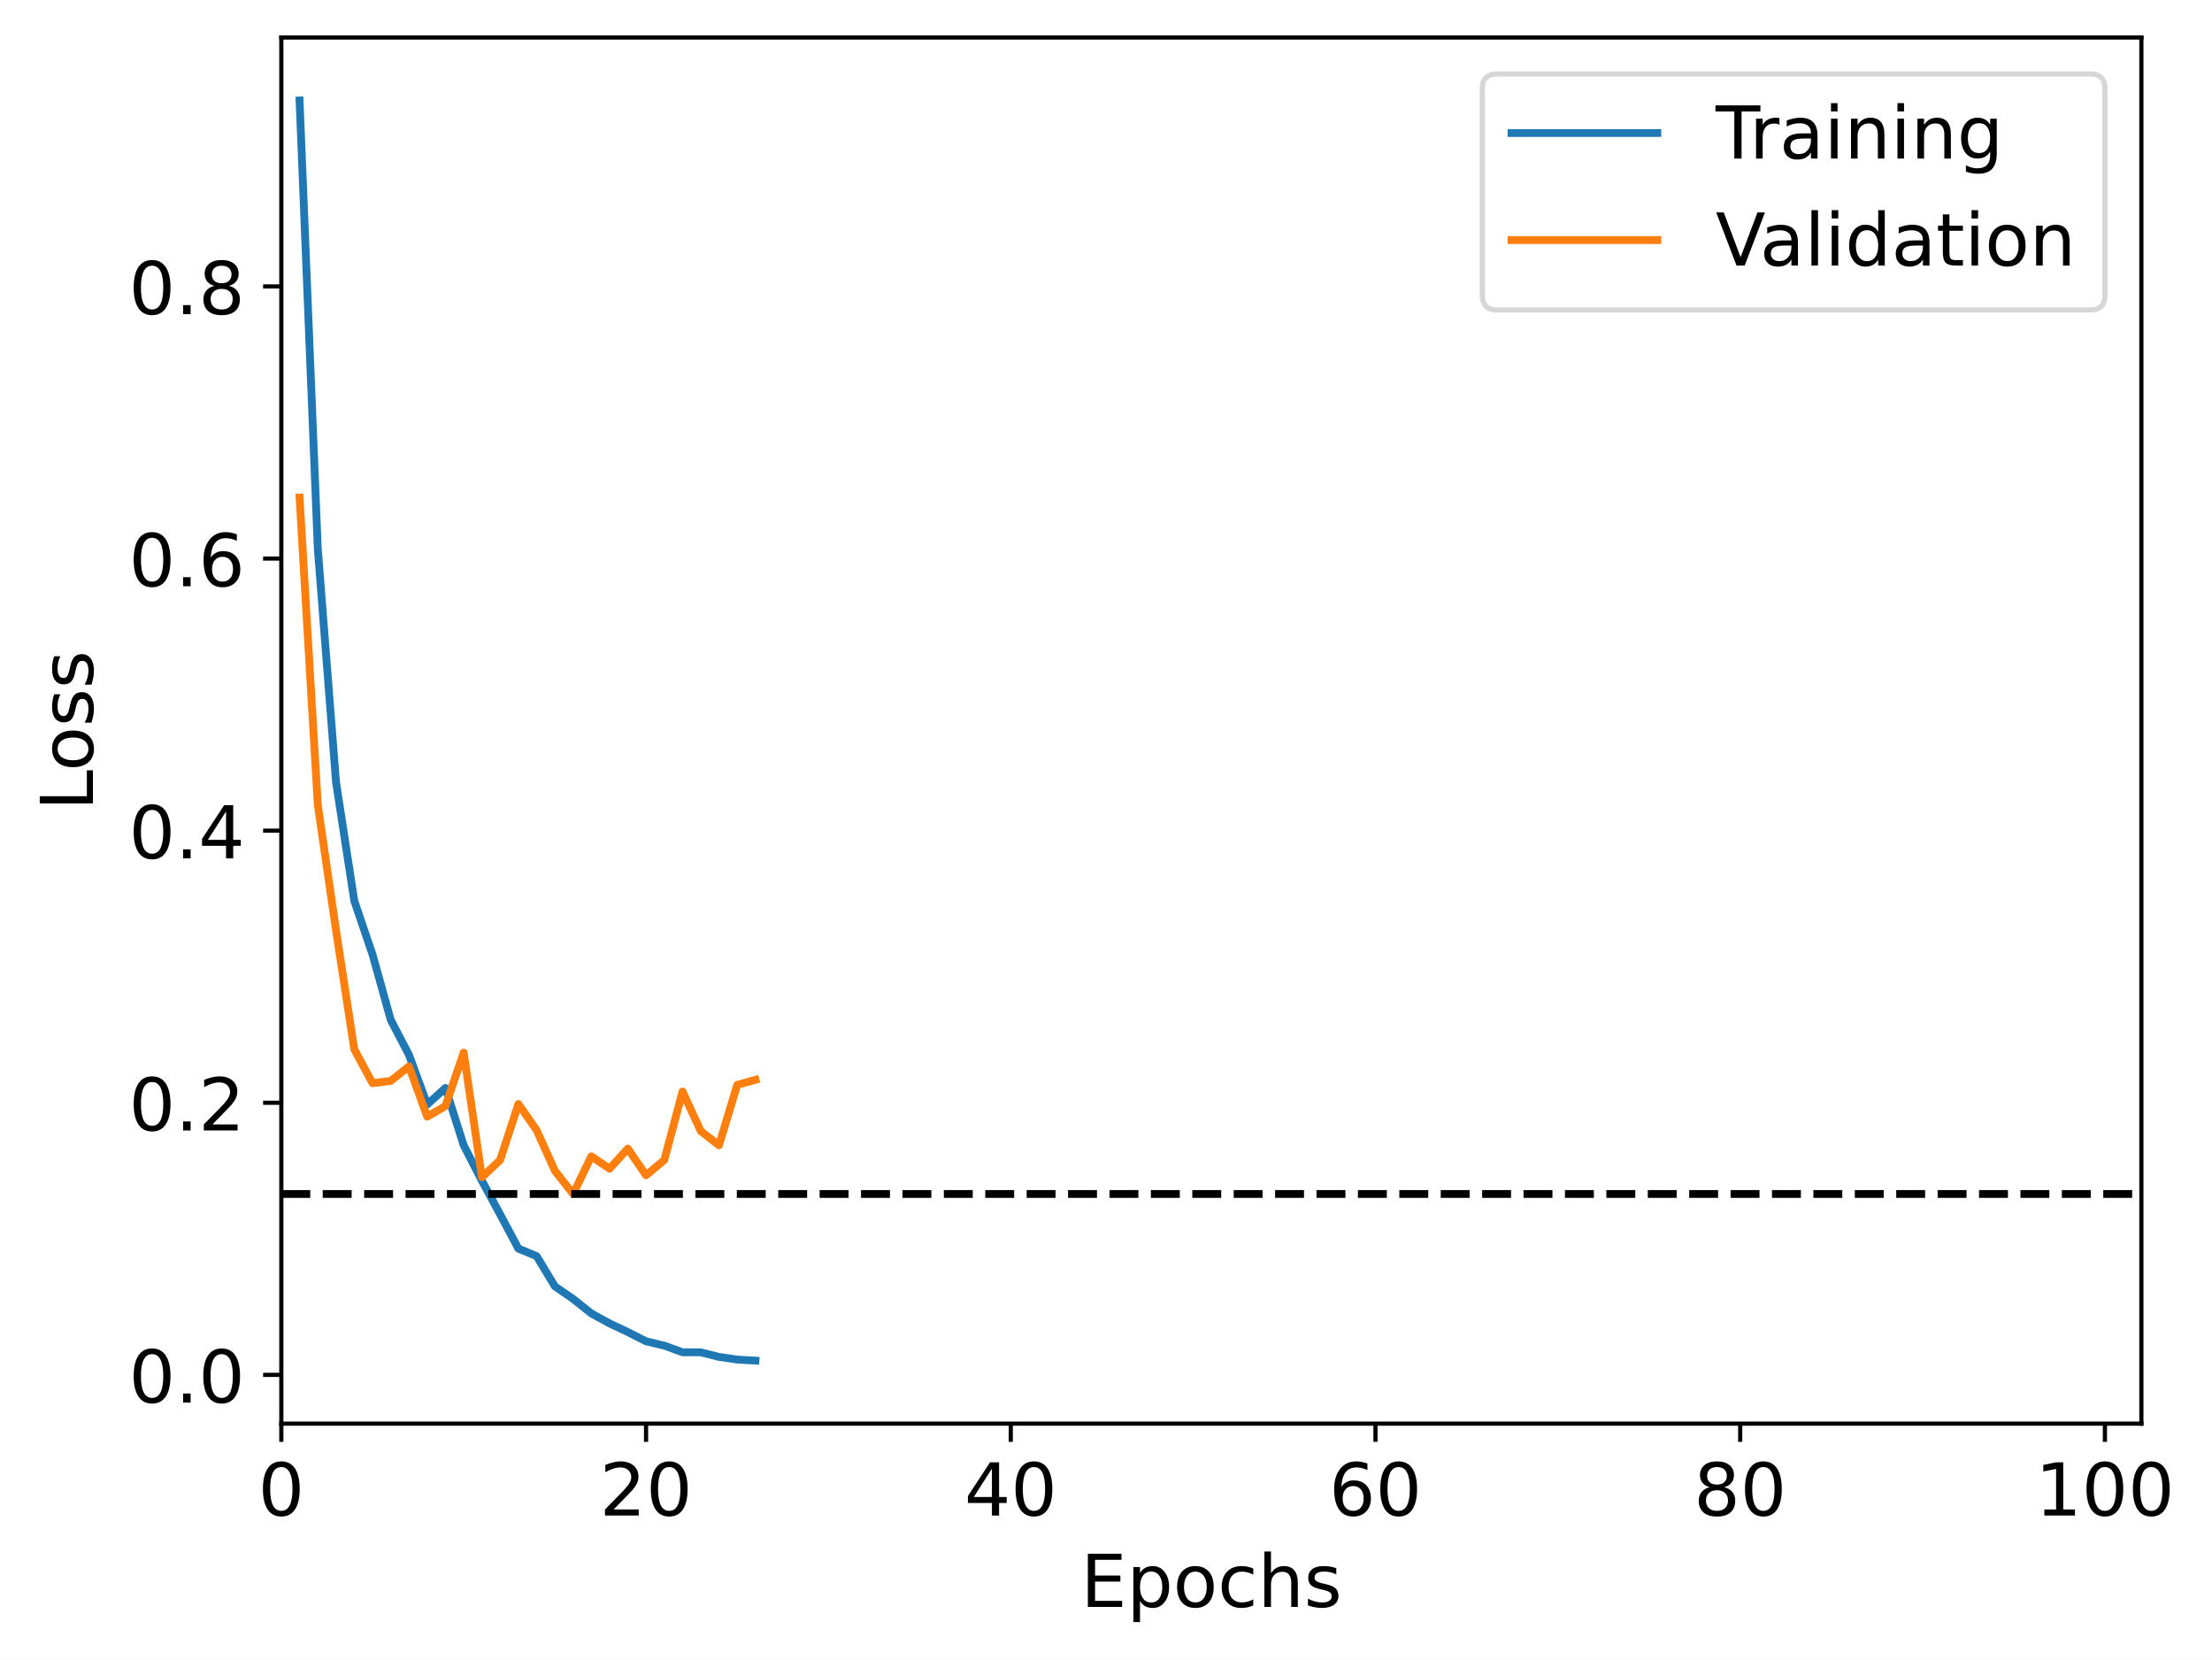
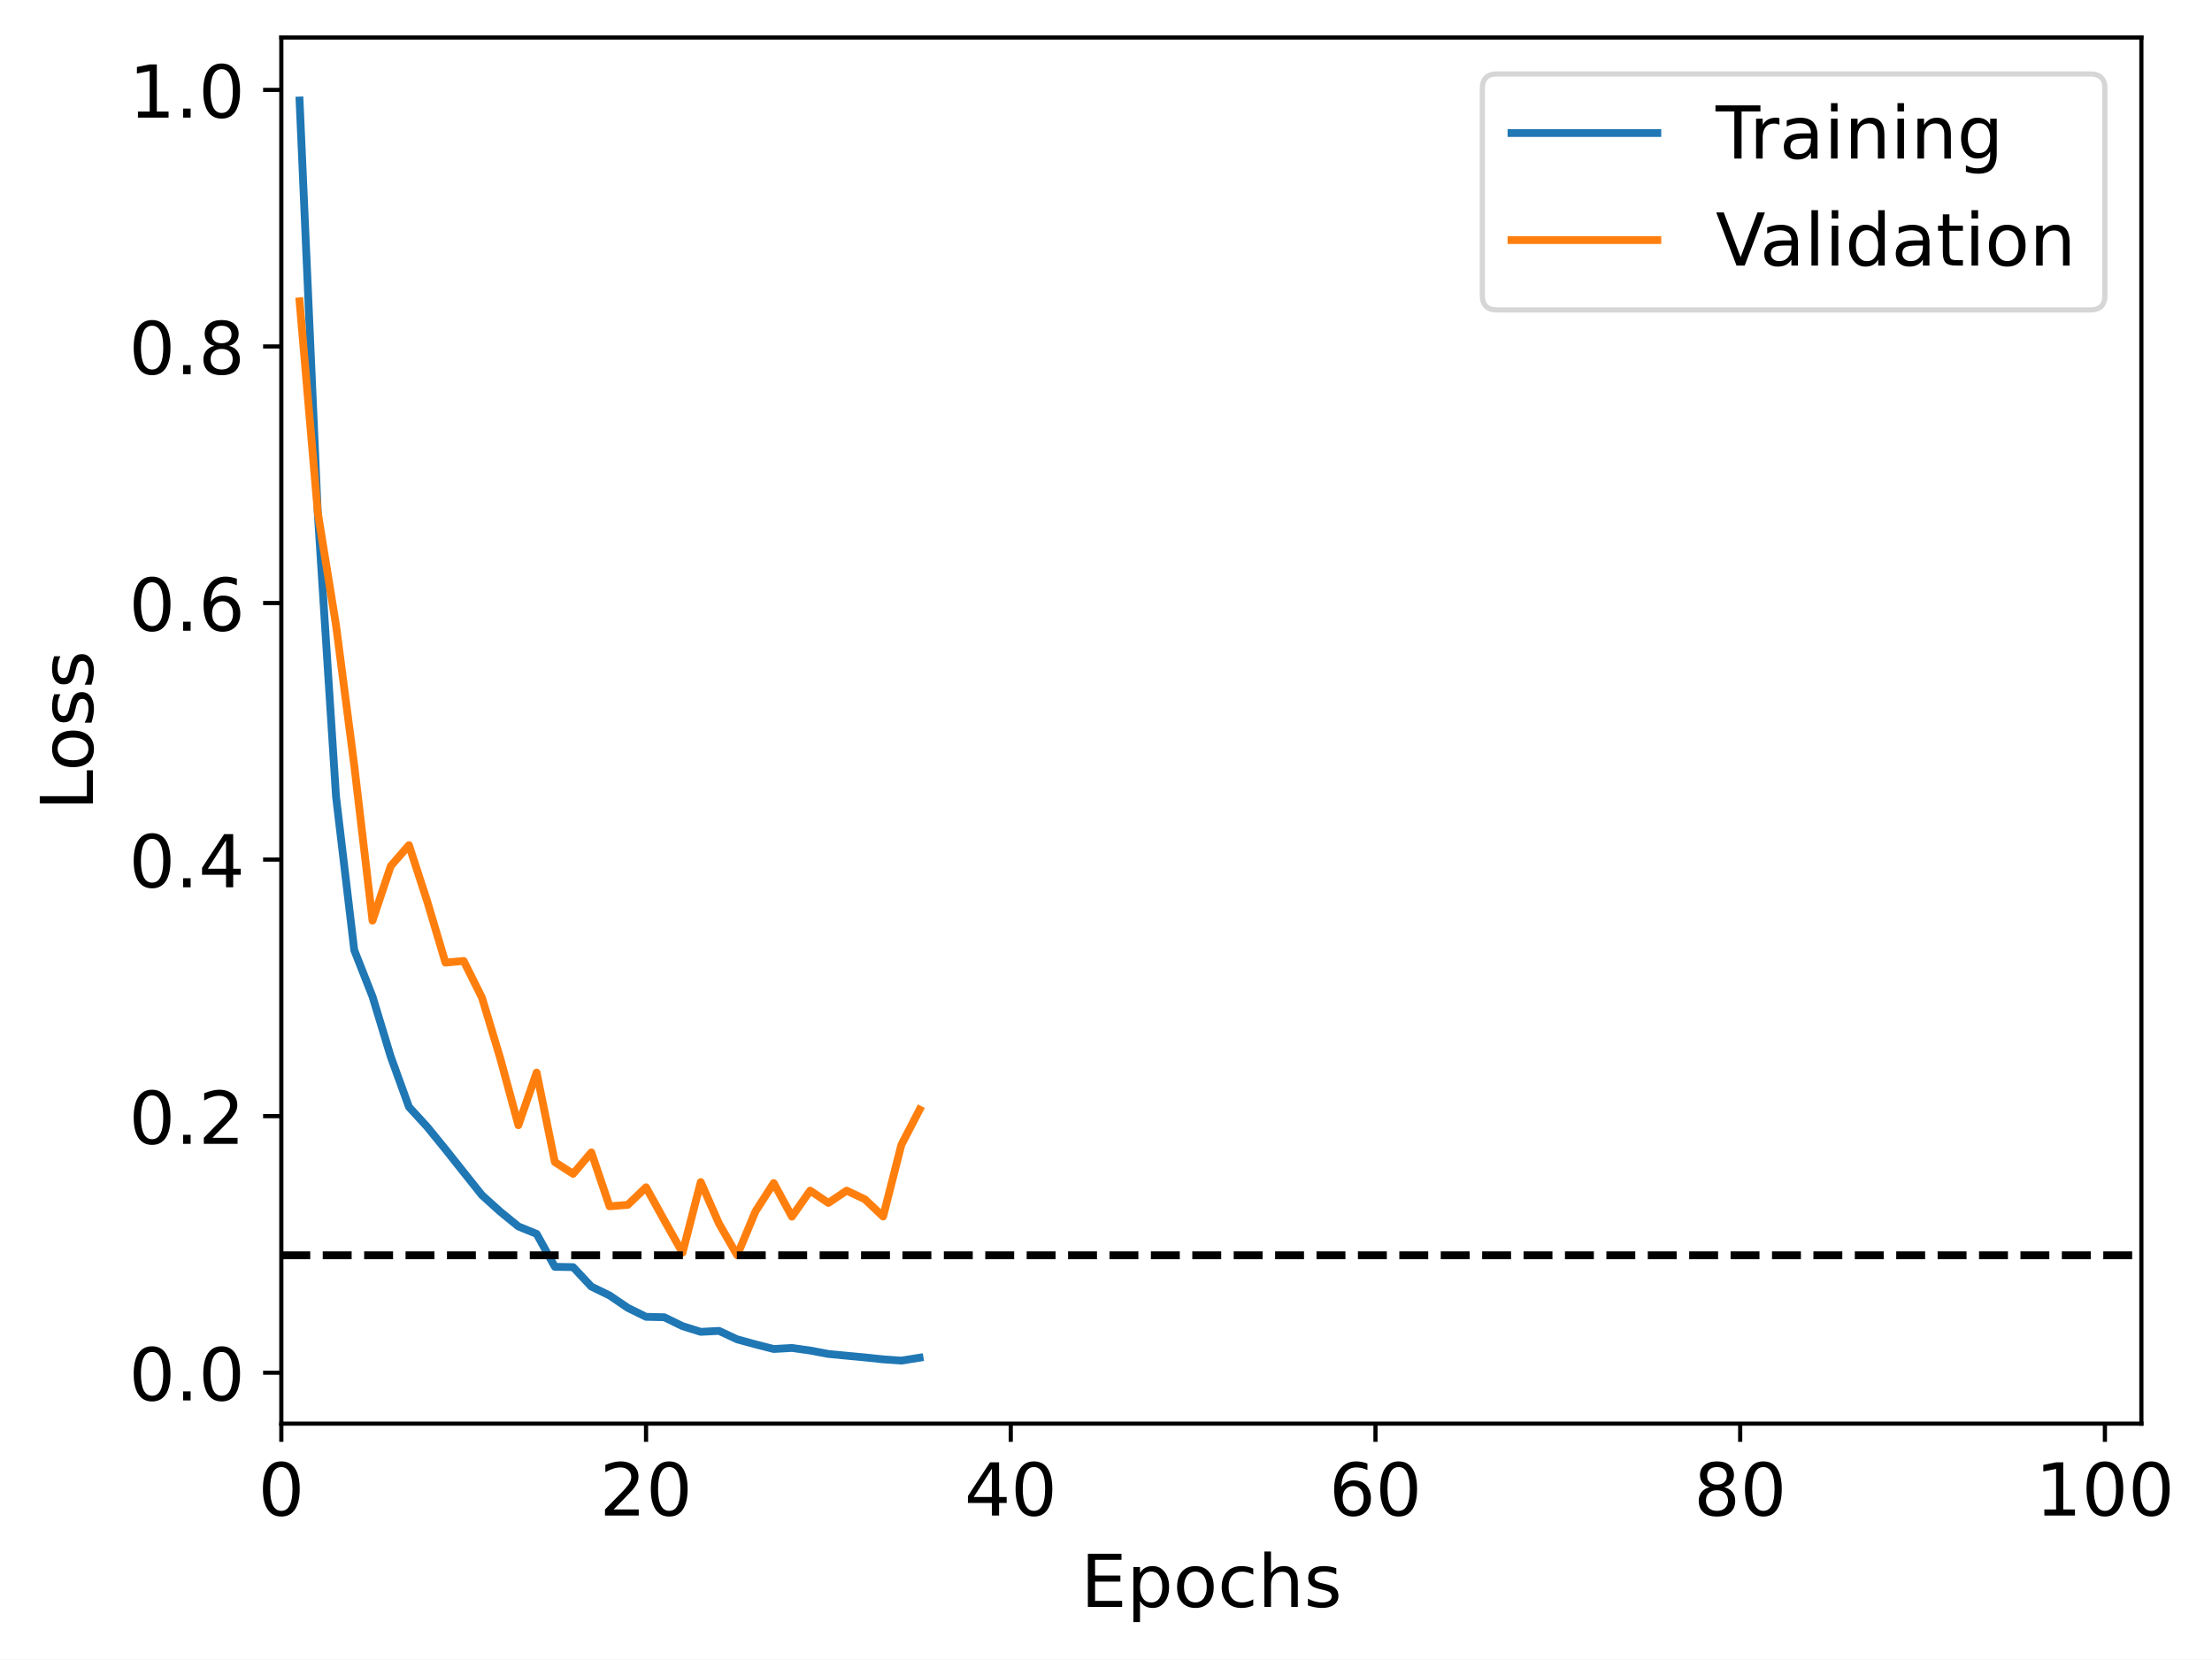
<svg xmlns="http://www.w3.org/2000/svg" xmlns:xlink="http://www.w3.org/1999/xlink" width="424.693pt" height="318.611pt" viewBox="0 0 424.693 318.611" version="1.1">
  <defs>
    <style type="text/css">*{stroke-linejoin: round; stroke-linecap: butt}</style>
  </defs>
  <g id="figure_1">
    <g id="patch_1">
      <path d="M 0 318.611  L 424.693 318.611  L 424.693 0  L 0 0  z " style="fill: #ffffff" />
    </g>
    <g id="axes_1">
      <g id="patch_2">
        <path d="M 54.014 273.312  L 411.134 273.312  L 411.134 7.2  L 54.014 7.2  z " style="fill: #ffffff" />
      </g>
      <g id="matplotlib.axis_1">
        <g id="xtick_1">
          <g id="line2d_1">
            <defs>
-               <path id="m9266a7f1a2" d="M 0 0  L 0 3.5  " style="stroke: #000000; stroke-width: 0.8" />
-             </defs>
-             <g>
-               <use xlink:href="#m9266a7f1a2" x="54.014" y="273.312" style="stroke: #000000; stroke-width: 0.8" />
+               <path id="m47c0fe0ae5" d="M 0 0  L 0 3.5  " style="stroke: #000000; stroke-width: 0.8" />
+             </defs>
+             <g>
+               <use xlink:href="#m47c0fe0ae5" x="54.014" y="273.312" style="stroke: #000000; stroke-width: 0.8" />
            </g>
          </g>
          <g id="text_1">
            <g transform="translate(49.56 290.9498) scale(0.14 -0.14)">
              <defs>
                <path id="DejaVuSans-30" d="M 2034 4250  Q 1547 4250 1301 3770  Q 1056 3291 1056 2328  Q 1056 1369 1301 889  Q 1547 409 2034 409  Q 2525 409 2770 889  Q 3016 1369 3016 2328  Q 3016 3291 2770 3770  Q 2525 4250 2034 4250  z M 2034 4750  Q 2819 4750 3233 4129  Q 3647 3509 3647 2328  Q 3647 1150 3233 529  Q 2819 -91 2034 -91  Q 1250 -91 836 529  Q 422 1150 422 2328  Q 422 3509 836 4129  Q 1250 4750 2034 4750  z " transform="scale(0.015625)" />
              </defs>
              <use xlink:href="#DejaVuSans-30" />
            </g>
          </g>
        </g>
        <g id="xtick_2">
          <g id="line2d_2">
            <g>
-               <use xlink:href="#m9266a7f1a2" x="124.037" y="273.312" style="stroke: #000000; stroke-width: 0.8" />
+               <use xlink:href="#m47c0fe0ae5" x="124.037" y="273.312" style="stroke: #000000; stroke-width: 0.8" />
            </g>
          </g>
          <g id="text_2">
            <g transform="translate(115.1298 290.9498) scale(0.14 -0.14)">
              <defs>
                <path id="DejaVuSans-32" d="M 1228 531  L 3431 531  L 3431 0  L 469 0  L 469 531  Q 828 903 1448 1529  Q 2069 2156 2228 2338  Q 2531 2678 2651 2914  Q 2772 3150 2772 3378  Q 2772 3750 2511 3984  Q 2250 4219 1831 4219  Q 1534 4219 1204 4116  Q 875 4013 500 3803  L 500 4441  Q 881 4594 1212 4672  Q 1544 4750 1819 4750  Q 2544 4750 2975 4387  Q 3406 4025 3406 3419  Q 3406 3131 3298 2873  Q 3191 2616 2906 2266  Q 2828 2175 2409 1742  Q 1991 1309 1228 531  z " transform="scale(0.015625)" />
              </defs>
              <use xlink:href="#DejaVuSans-32" />
              <use xlink:href="#DejaVuSans-30" x="63.623" />
            </g>
          </g>
        </g>
        <g id="xtick_3">
          <g id="line2d_3">
            <g>
-               <use xlink:href="#m9266a7f1a2" x="194.061" y="273.312" style="stroke: #000000; stroke-width: 0.8" />
+               <use xlink:href="#m47c0fe0ae5" x="194.061" y="273.312" style="stroke: #000000; stroke-width: 0.8" />
            </g>
          </g>
          <g id="text_3">
            <g transform="translate(185.1533 290.9498) scale(0.14 -0.14)">
              <defs>
                <path id="DejaVuSans-34" d="M 2419 4116  L 825 1625  L 2419 1625  L 2419 4116  z M 2253 4666  L 3047 4666  L 3047 1625  L 3713 1625  L 3713 1100  L 3047 1100  L 3047 0  L 2419 0  L 2419 1100  L 313 1100  L 313 1709  L 2253 4666  z " transform="scale(0.015625)" />
              </defs>
              <use xlink:href="#DejaVuSans-34" />
              <use xlink:href="#DejaVuSans-30" x="63.623" />
            </g>
          </g>
        </g>
        <g id="xtick_4">
          <g id="line2d_4">
            <g>
-               <use xlink:href="#m9266a7f1a2" x="264.084" y="273.312" style="stroke: #000000; stroke-width: 0.8" />
+               <use xlink:href="#m47c0fe0ae5" x="264.084" y="273.312" style="stroke: #000000; stroke-width: 0.8" />
            </g>
          </g>
          <g id="text_4">
            <g transform="translate(255.1768 290.9498) scale(0.14 -0.14)">
              <defs>
                <path id="DejaVuSans-36" d="M 2113 2584  Q 1688 2584 1439 2293  Q 1191 2003 1191 1497  Q 1191 994 1439 701  Q 1688 409 2113 409  Q 2538 409 2786 701  Q 3034 994 3034 1497  Q 3034 2003 2786 2293  Q 2538 2584 2113 2584  z M 3366 4563  L 3366 3988  Q 3128 4100 2886 4159  Q 2644 4219 2406 4219  Q 1781 4219 1451 3797  Q 1122 3375 1075 2522  Q 1259 2794 1537 2939  Q 1816 3084 2150 3084  Q 2853 3084 3261 2657  Q 3669 2231 3669 1497  Q 3669 778 3244 343  Q 2819 -91 2113 -91  Q 1303 -91 875 529  Q 447 1150 447 2328  Q 447 3434 972 4092  Q 1497 4750 2381 4750  Q 2619 4750 2861 4703  Q 3103 4656 3366 4563  z " transform="scale(0.015625)" />
              </defs>
              <use xlink:href="#DejaVuSans-36" />
              <use xlink:href="#DejaVuSans-30" x="63.623" />
            </g>
          </g>
        </g>
        <g id="xtick_5">
          <g id="line2d_5">
            <g>
-               <use xlink:href="#m9266a7f1a2" x="334.108" y="273.312" style="stroke: #000000; stroke-width: 0.8" />
+               <use xlink:href="#m47c0fe0ae5" x="334.108" y="273.312" style="stroke: #000000; stroke-width: 0.8" />
            </g>
          </g>
          <g id="text_5">
            <g transform="translate(325.2004 290.9498) scale(0.14 -0.14)">
              <defs>
                <path id="DejaVuSans-38" d="M 2034 2216  Q 1584 2216 1326 1975  Q 1069 1734 1069 1313  Q 1069 891 1326 650  Q 1584 409 2034 409  Q 2484 409 2743 651  Q 3003 894 3003 1313  Q 3003 1734 2745 1975  Q 2488 2216 2034 2216  z M 1403 2484  Q 997 2584 770 2862  Q 544 3141 544 3541  Q 544 4100 942 4425  Q 1341 4750 2034 4750  Q 2731 4750 3128 4425  Q 3525 4100 3525 3541  Q 3525 3141 3298 2862  Q 3072 2584 2669 2484  Q 3125 2378 3379 2068  Q 3634 1759 3634 1313  Q 3634 634 3220 271  Q 2806 -91 2034 -91  Q 1263 -91 848 271  Q 434 634 434 1313  Q 434 1759 690 2068  Q 947 2378 1403 2484  z M 1172 3481  Q 1172 3119 1398 2916  Q 1625 2713 2034 2713  Q 2441 2713 2670 2916  Q 2900 3119 2900 3481  Q 2900 3844 2670 4047  Q 2441 4250 2034 4250  Q 1625 4250 1398 4047  Q 1172 3844 1172 3481  z " transform="scale(0.015625)" />
              </defs>
              <use xlink:href="#DejaVuSans-38" />
              <use xlink:href="#DejaVuSans-30" x="63.623" />
            </g>
          </g>
        </g>
        <g id="xtick_6">
          <g id="line2d_6">
            <g>
-               <use xlink:href="#m9266a7f1a2" x="404.131" y="273.312" style="stroke: #000000; stroke-width: 0.8" />
+               <use xlink:href="#m47c0fe0ae5" x="404.131" y="273.312" style="stroke: #000000; stroke-width: 0.8" />
            </g>
          </g>
          <g id="text_6">
            <g transform="translate(390.7701 290.9498) scale(0.14 -0.14)">
              <defs>
                <path id="DejaVuSans-31" d="M 794 531  L 1825 531  L 1825 4091  L 703 3866  L 703 4441  L 1819 4666  L 2450 4666  L 2450 531  L 3481 531  L 3481 0  L 794 0  L 794 531  z " transform="scale(0.015625)" />
              </defs>
              <use xlink:href="#DejaVuSans-31" />
              <use xlink:href="#DejaVuSans-30" x="63.623" />
              <use xlink:href="#DejaVuSans-30" x="127.246" />
            </g>
          </g>
        </g>
        <g id="text_7">
          <g transform="translate(207.4919 308.4992) scale(0.14 -0.14)">
            <defs>
              <path id="DejaVuSans-45" d="M 628 4666  L 3578 4666  L 3578 4134  L 1259 4134  L 1259 2753  L 3481 2753  L 3481 2222  L 1259 2222  L 1259 531  L 3634 531  L 3634 0  L 628 0  L 628 4666  z " transform="scale(0.015625)" />
              <path id="DejaVuSans-70" d="M 1159 525  L 1159 -1331  L 581 -1331  L 581 3500  L 1159 3500  L 1159 2969  Q 1341 3281 1617 3432  Q 1894 3584 2278 3584  Q 2916 3584 3314 3078  Q 3713 2572 3713 1747  Q 3713 922 3314 415  Q 2916 -91 2278 -91  Q 1894 -91 1617 61  Q 1341 213 1159 525  z M 3116 1747  Q 3116 2381 2855 2742  Q 2594 3103 2138 3103  Q 1681 3103 1420 2742  Q 1159 2381 1159 1747  Q 1159 1113 1420 752  Q 1681 391 2138 391  Q 2594 391 2855 752  Q 3116 1113 3116 1747  z " transform="scale(0.015625)" />
              <path id="DejaVuSans-6f" d="M 1959 3097  Q 1497 3097 1228 2736  Q 959 2375 959 1747  Q 959 1119 1226 758  Q 1494 397 1959 397  Q 2419 397 2687 759  Q 2956 1122 2956 1747  Q 2956 2369 2687 2733  Q 2419 3097 1959 3097  z M 1959 3584  Q 2709 3584 3137 3096  Q 3566 2609 3566 1747  Q 3566 888 3137 398  Q 2709 -91 1959 -91  Q 1206 -91 779 398  Q 353 888 353 1747  Q 353 2609 779 3096  Q 1206 3584 1959 3584  z " transform="scale(0.015625)" />
              <path id="DejaVuSans-63" d="M 3122 3366  L 3122 2828  Q 2878 2963 2633 3030  Q 2388 3097 2138 3097  Q 1578 3097 1268 2742  Q 959 2388 959 1747  Q 959 1106 1268 751  Q 1578 397 2138 397  Q 2388 397 2633 464  Q 2878 531 3122 666  L 3122 134  Q 2881 22 2623 -34  Q 2366 -91 2075 -91  Q 1284 -91 818 406  Q 353 903 353 1747  Q 353 2603 823 3093  Q 1294 3584 2113 3584  Q 2378 3584 2631 3529  Q 2884 3475 3122 3366  z " transform="scale(0.015625)" />
              <path id="DejaVuSans-68" d="M 3513 2113  L 3513 0  L 2938 0  L 2938 2094  Q 2938 2591 2744 2837  Q 2550 3084 2163 3084  Q 1697 3084 1428 2787  Q 1159 2491 1159 1978  L 1159 0  L 581 0  L 581 4863  L 1159 4863  L 1159 2956  Q 1366 3272 1645 3428  Q 1925 3584 2291 3584  Q 2894 3584 3203 3211  Q 3513 2838 3513 2113  z " transform="scale(0.015625)" />
              <path id="DejaVuSans-73" d="M 2834 3397  L 2834 2853  Q 2591 2978 2328 3040  Q 2066 3103 1784 3103  Q 1356 3103 1142 2972  Q 928 2841 928 2578  Q 928 2378 1081 2264  Q 1234 2150 1697 2047  L 1894 2003  Q 2506 1872 2764 1633  Q 3022 1394 3022 966  Q 3022 478 2636 193  Q 2250 -91 1575 -91  Q 1294 -91 989 -36  Q 684 19 347 128  L 347 722  Q 666 556 975 473  Q 1284 391 1588 391  Q 1994 391 2212 530  Q 2431 669 2431 922  Q 2431 1156 2273 1281  Q 2116 1406 1581 1522  L 1381 1569  Q 847 1681 609 1914  Q 372 2147 372 2553  Q 372 3047 722 3315  Q 1072 3584 1716 3584  Q 2034 3584 2315 3537  Q 2597 3491 2834 3397  z " transform="scale(0.015625)" />
            </defs>
            <use xlink:href="#DejaVuSans-45" />
            <use xlink:href="#DejaVuSans-70" x="63.184" />
            <use xlink:href="#DejaVuSans-6f" x="126.66" />
            <use xlink:href="#DejaVuSans-63" x="187.842" />
            <use xlink:href="#DejaVuSans-68" x="242.822" />
            <use xlink:href="#DejaVuSans-73" x="306.201" />
          </g>
        </g>
      </g>
      <g id="matplotlib.axis_2">
        <g id="ytick_1">
          <g id="line2d_7">
            <defs>
-               <path id="m862270cb99" d="M 0 0  L -3.5 0  " style="stroke: #000000; stroke-width: 0.8" />
-             </defs>
-             <g>
-               <use xlink:href="#m862270cb99" x="54.014" y="263.949" style="stroke: #000000; stroke-width: 0.8" />
+               <path id="m6a0753000a" d="M 0 0  L -3.5 0  " style="stroke: #000000; stroke-width: 0.8" />
+             </defs>
+             <g>
+               <use xlink:href="#m6a0753000a" x="54.014" y="263.535" style="stroke: #000000; stroke-width: 0.8" />
            </g>
          </g>
          <g id="text_8">
-             <g transform="translate(24.74938 269.2676) scale(0.14 -0.14)">
+             <g transform="translate(24.74938 268.8536) scale(0.14 -0.14)">
              <defs>
                <path id="DejaVuSans-2e" d="M 684 794  L 1344 794  L 1344 0  L 684 0  L 684 794  z " transform="scale(0.015625)" />
              </defs>
              <use xlink:href="#DejaVuSans-30" />
              <use xlink:href="#DejaVuSans-2e" x="63.623" />
              <use xlink:href="#DejaVuSans-30" x="95.41" />
            </g>
          </g>
        </g>
        <g id="ytick_2">
          <g id="line2d_8">
            <g>
-               <use xlink:href="#m862270cb99" x="54.014" y="211.709" style="stroke: #000000; stroke-width: 0.8" />
+               <use xlink:href="#m6a0753000a" x="54.014" y="214.279" style="stroke: #000000; stroke-width: 0.8" />
            </g>
          </g>
          <g id="text_9">
-             <g transform="translate(24.74938 217.0282) scale(0.14 -0.14)">
+             <g transform="translate(24.74938 219.5982) scale(0.14 -0.14)">
              <use xlink:href="#DejaVuSans-30" />
              <use xlink:href="#DejaVuSans-2e" x="63.623" />
              <use xlink:href="#DejaVuSans-32" x="95.41" />
            </g>
          </g>
        </g>
        <g id="ytick_3">
          <g id="line2d_9">
            <g>
-               <use xlink:href="#m862270cb99" x="54.014" y="159.47" style="stroke: #000000; stroke-width: 0.8" />
+               <use xlink:href="#m6a0753000a" x="54.014" y="165.024" style="stroke: #000000; stroke-width: 0.8" />
            </g>
          </g>
          <g id="text_10">
-             <g transform="translate(24.74938 164.7889) scale(0.14 -0.14)">
+             <g transform="translate(24.74938 170.3429) scale(0.14 -0.14)">
              <use xlink:href="#DejaVuSans-30" />
              <use xlink:href="#DejaVuSans-2e" x="63.623" />
              <use xlink:href="#DejaVuSans-34" x="95.41" />
            </g>
          </g>
        </g>
        <g id="ytick_4">
          <g id="line2d_10">
            <g>
-               <use xlink:href="#m862270cb99" x="54.014" y="107.231" style="stroke: #000000; stroke-width: 0.8" />
+               <use xlink:href="#m6a0753000a" x="54.014" y="115.769" style="stroke: #000000; stroke-width: 0.8" />
            </g>
          </g>
          <g id="text_11">
-             <g transform="translate(24.74938 112.5495) scale(0.14 -0.14)">
+             <g transform="translate(24.74938 121.0875) scale(0.14 -0.14)">
              <use xlink:href="#DejaVuSans-30" />
              <use xlink:href="#DejaVuSans-2e" x="63.623" />
              <use xlink:href="#DejaVuSans-36" x="95.41" />
            </g>
          </g>
        </g>
        <g id="ytick_5">
          <g id="line2d_11">
            <g>
-               <use xlink:href="#m862270cb99" x="54.014" y="54.991" style="stroke: #000000; stroke-width: 0.8" />
+               <use xlink:href="#m6a0753000a" x="54.014" y="66.513" style="stroke: #000000; stroke-width: 0.8" />
            </g>
          </g>
          <g id="text_12">
-             <g transform="translate(24.74938 60.31017) scale(0.14 -0.14)">
+             <g transform="translate(24.74938 71.83212) scale(0.14 -0.14)">
              <use xlink:href="#DejaVuSans-30" />
              <use xlink:href="#DejaVuSans-2e" x="63.623" />
              <use xlink:href="#DejaVuSans-38" x="95.41" />
            </g>
          </g>
        </g>
-         <g id="text_13">
+         <g id="ytick_6">
+           <g id="line2d_12">
+             <g>
+               <use xlink:href="#m6a0753000a" x="54.014" y="17.258" style="stroke: #000000; stroke-width: 0.8" />
+             </g>
+           </g>
+           <g id="text_13">
+             <g transform="translate(24.74938 22.57675) scale(0.14 -0.14)">
+               <use xlink:href="#DejaVuSans-31" />
+               <use xlink:href="#DejaVuSans-2e" x="63.623" />
+               <use xlink:href="#DejaVuSans-30" x="95.41" />
+             </g>
+           </g>
+         </g>
+         <g id="text_14">
          <g transform="translate(17.83781 155.6101) rotate(-90) scale(0.14 -0.14)">
            <defs>
              <path id="DejaVuSans-4c" d="M 628 4666  L 1259 4666  L 1259 531  L 3531 531  L 3531 0  L 628 0  L 628 4666  z " transform="scale(0.015625)" />
            </defs>
            <use xlink:href="#DejaVuSans-4c" />
            <use xlink:href="#DejaVuSans-6f" x="53.963" />
            <use xlink:href="#DejaVuSans-73" x="115.145" />
            <use xlink:href="#DejaVuSans-73" x="167.244" />
          </g>
        </g>
      </g>
-       <g id="line2d_12">
-         <path d="M 57.515 19.296  L 61.016 105.352  L 64.517 150.162  L 68.018 172.932  L 71.52 183.253  L 75.021 195.802  L 78.522 202.521  L 82.023 212.041  L 85.524 208.867  L 89.026 219.883  L 92.527 226.683  L 96.028 233.145  L 99.529 239.712  L 103.03 241.158  L 106.531 246.952  L 110.033 249.369  L 113.534 252.157  L 117.035 254.075  L 120.536 255.727  L 124.037 257.509  L 127.538 258.333  L 131.04 259.611  L 134.541 259.62  L 138.042 260.498  L 141.543 261.013  L 145.044 261.216  " clip-path="url(#pcc4fc65bbe)" style="fill: none; stroke: #1f77b4; stroke-width: 1.5; stroke-linecap: square" />
-       </g>
      <g id="line2d_13">
-         <path d="M 57.515 95.527  L 61.016 154.54  L 64.517 178.616  L 68.018 201.446  L 71.52 207.953  L 75.021 207.519  L 78.522 204.725  L 82.023 214.382  L 85.524 212.343  L 89.026 202.083  L 92.527 226.015  L 96.028 222.696  L 99.529 211.941  L 103.03 216.988  L 106.531 224.765  L 110.033 229.219  L 113.534 221.994  L 117.035 224.373  L 120.536 220.515  L 124.037 225.631  L 127.538 222.71  L 131.04 209.556  L 134.541 217.143  L 138.042 219.88  L 141.543 208.278  L 145.044 207.303  " clip-path="url(#pcc4fc65bbe)" style="fill: none; stroke: #ff7f0e; stroke-width: 1.5; stroke-linecap: square" />
+         <path d="M 57.515 19.296  L 61.016 98.57  L 64.517 152.941  L 68.018 182.422  L 71.52 191.322  L 75.021 202.861  L 78.522 212.522  L 82.023 216.344  L 85.524 220.644  L 89.026 225.053  L 92.527 229.442  L 96.028 232.604  L 99.529 235.454  L 103.03 236.884  L 106.531 243.204  L 110.033 243.267  L 113.534 247.002  L 117.035 248.707  L 120.536 251.086  L 124.037 252.804  L 127.538 252.888  L 131.04 254.596  L 134.541 255.69  L 138.042 255.506  L 141.543 257.133  L 145.044 258.091  L 148.546 258.984  L 152.047 258.782  L 155.548 259.275  L 159.049 259.935  L 162.55 260.271  L 166.051 260.598  L 169.553 260.968  L 173.054 261.216  L 176.555 260.656  " clip-path="url(#p0ce8f386c7)" style="fill: none; stroke: #1f77b4; stroke-width: 1.5; stroke-linecap: square" />
      </g>
      <g id="line2d_14">
-         <path d="M 54.014 229.219  L 411.134 229.219  " clip-path="url(#pcc4fc65bbe)" style="fill: none; stroke-dasharray: 5.55,2.4; stroke-dashoffset: 0; stroke: #000000; stroke-width: 1.5" />
+         <path d="M 57.515 57.853  L 61.016 98.411  L 64.517 120.043  L 68.018 146.978  L 71.52 176.738  L 75.021 166.272  L 78.522 162.252  L 82.023 173.031  L 85.524 184.802  L 89.026 184.487  L 92.527 191.513  L 96.028 203.113  L 99.529 216.018  L 103.03 205.917  L 106.531 223.093  L 110.033 225.359  L 113.534 221.238  L 117.035 231.588  L 120.536 231.308  L 124.037 227.937  L 127.538 234.273  L 131.04 240.494  L 134.541 226.936  L 138.042 234.906  L 141.543 240.992  L 145.044 232.579  L 148.546 227.123  L 152.047 233.573  L 155.548 228.575  L 159.049 230.939  L 162.55 228.582  L 166.051 230.235  L 169.553 233.549  L 173.054 219.794  L 176.555 213.034  " clip-path="url(#p0ce8f386c7)" style="fill: none; stroke: #ff7f0e; stroke-width: 1.5; stroke-linecap: square" />
+       </g>
+       <g id="line2d_15">
+         <path d="M 54.014 240.992  L 411.134 240.992  " clip-path="url(#p0ce8f386c7)" style="fill: none; stroke-dasharray: 5.55,2.4; stroke-dashoffset: 0; stroke: #000000; stroke-width: 1.5" />
      </g>
      <g id="patch_3">
        <path d="M 54.014 273.312  L 54.014 7.2  " style="fill: none; stroke: #000000; stroke-width: 0.8; stroke-linejoin: miter; stroke-linecap: square" />
      </g>
      <g id="patch_4">
        <path d="M 411.134 273.312  L 411.134 7.2  " style="fill: none; stroke: #000000; stroke-width: 0.8; stroke-linejoin: miter; stroke-linecap: square" />
      </g>
      <g id="patch_5">
        <path d="M 54.014 273.312  L 411.134 273.312  " style="fill: none; stroke: #000000; stroke-width: 0.8; stroke-linejoin: miter; stroke-linecap: square" />
      </g>
      <g id="patch_6">
        <path d="M 54.014 7.2  L 411.134 7.2  " style="fill: none; stroke: #000000; stroke-width: 0.8; stroke-linejoin: miter; stroke-linecap: square" />
      </g>
      <g id="legend_1">
        <g id="patch_7">
          <path d="M 287.4 59.499  L 401.334 59.499  Q 404.134 59.499 404.134 56.699  L 404.134 17  Q 404.134 14.2 401.334 14.2  L 287.4 14.2  Q 284.6 14.2 284.6 17  L 284.6 56.699  Q 284.6 59.499 287.4 59.499  z " style="fill: #ffffff; opacity: 0.8; stroke: #cccccc; stroke-linejoin: miter" />
        </g>
-         <g id="line2d_15">
+         <g id="line2d_16">
          <path d="M 290.2 25.538  L 304.2 25.538  L 318.2 25.538  " style="fill: none; stroke: #1f77b4; stroke-width: 1.5; stroke-linecap: square" />
        </g>
-         <g id="text_14">
+         <g id="text_15">
          <g transform="translate(329.4 30.43781) scale(0.14 -0.14)">
            <defs>
              <path id="DejaVuSans-54" d="M -19 4666  L 3928 4666  L 3928 4134  L 2272 4134  L 2272 0  L 1638 0  L 1638 4134  L -19 4134  L -19 4666  z " transform="scale(0.015625)" />
              <path id="DejaVuSans-72" d="M 2631 2963  Q 2534 3019 2420 3045  Q 2306 3072 2169 3072  Q 1681 3072 1420 2755  Q 1159 2438 1159 1844  L 1159 0  L 581 0  L 581 3500  L 1159 3500  L 1159 2956  Q 1341 3275 1631 3429  Q 1922 3584 2338 3584  Q 2397 3584 2469 3576  Q 2541 3569 2628 3553  L 2631 2963  z " transform="scale(0.015625)" />
              <path id="DejaVuSans-61" d="M 2194 1759  Q 1497 1759 1228 1600  Q 959 1441 959 1056  Q 959 750 1161 570  Q 1363 391 1709 391  Q 2188 391 2477 730  Q 2766 1069 2766 1631  L 2766 1759  L 2194 1759  z M 3341 1997  L 3341 0  L 2766 0  L 2766 531  Q 2569 213 2275 61  Q 1981 -91 1556 -91  Q 1019 -91 701 211  Q 384 513 384 1019  Q 384 1609 779 1909  Q 1175 2209 1959 2209  L 2766 2209  L 2766 2266  Q 2766 2663 2505 2880  Q 2244 3097 1772 3097  Q 1472 3097 1187 3025  Q 903 2953 641 2809  L 641 3341  Q 956 3463 1253 3523  Q 1550 3584 1831 3584  Q 2591 3584 2966 3190  Q 3341 2797 3341 1997  z " transform="scale(0.015625)" />
              <path id="DejaVuSans-69" d="M 603 3500  L 1178 3500  L 1178 0  L 603 0  L 603 3500  z M 603 4863  L 1178 4863  L 1178 4134  L 603 4134  L 603 4863  z " transform="scale(0.015625)" />
              <path id="DejaVuSans-6e" d="M 3513 2113  L 3513 0  L 2938 0  L 2938 2094  Q 2938 2591 2744 2837  Q 2550 3084 2163 3084  Q 1697 3084 1428 2787  Q 1159 2491 1159 1978  L 1159 0  L 581 0  L 581 3500  L 1159 3500  L 1159 2956  Q 1366 3272 1645 3428  Q 1925 3584 2291 3584  Q 2894 3584 3203 3211  Q 3513 2838 3513 2113  z " transform="scale(0.015625)" />
              <path id="DejaVuSans-67" d="M 2906 1791  Q 2906 2416 2648 2759  Q 2391 3103 1925 3103  Q 1463 3103 1205 2759  Q 947 2416 947 1791  Q 947 1169 1205 825  Q 1463 481 1925 481  Q 2391 481 2648 825  Q 2906 1169 2906 1791  z M 3481 434  Q 3481 -459 3084 -895  Q 2688 -1331 1869 -1331  Q 1566 -1331 1297 -1286  Q 1028 -1241 775 -1147  L 775 -588  Q 1028 -725 1275 -790  Q 1522 -856 1778 -856  Q 2344 -856 2625 -561  Q 2906 -266 2906 331  L 2906 616  Q 2728 306 2450 153  Q 2172 0 1784 0  Q 1141 0 747 490  Q 353 981 353 1791  Q 353 2603 747 3093  Q 1141 3584 1784 3584  Q 2172 3584 2450 3431  Q 2728 3278 2906 2969  L 2906 3500  L 3481 3500  L 3481 434  z " transform="scale(0.015625)" />
            </defs>
            <use xlink:href="#DejaVuSans-54" />
            <use xlink:href="#DejaVuSans-72" x="46.334" />
            <use xlink:href="#DejaVuSans-61" x="87.447" />
            <use xlink:href="#DejaVuSans-69" x="148.727" />
            <use xlink:href="#DejaVuSans-6e" x="176.51" />
            <use xlink:href="#DejaVuSans-69" x="239.889" />
            <use xlink:href="#DejaVuSans-6e" x="267.672" />
            <use xlink:href="#DejaVuSans-67" x="331.051" />
          </g>
        </g>
-         <g id="line2d_16">
+         <g id="line2d_17">
          <path d="M 290.2 46.087  L 304.2 46.087  L 318.2 46.087  " style="fill: none; stroke: #ff7f0e; stroke-width: 1.5; stroke-linecap: square" />
        </g>
-         <g id="text_15">
+         <g id="text_16">
          <g transform="translate(329.4 50.98719) scale(0.14 -0.14)">
            <defs>
              <path id="DejaVuSans-56" d="M 1831 0  L 50 4666  L 709 4666  L 2188 738  L 3669 4666  L 4325 4666  L 2547 0  L 1831 0  z " transform="scale(0.015625)" />
              <path id="DejaVuSans-6c" d="M 603 4863  L 1178 4863  L 1178 0  L 603 0  L 603 4863  z " transform="scale(0.015625)" />
              <path id="DejaVuSans-64" d="M 2906 2969  L 2906 4863  L 3481 4863  L 3481 0  L 2906 0  L 2906 525  Q 2725 213 2448 61  Q 2172 -91 1784 -91  Q 1150 -91 751 415  Q 353 922 353 1747  Q 353 2572 751 3078  Q 1150 3584 1784 3584  Q 2172 3584 2448 3432  Q 2725 3281 2906 2969  z M 947 1747  Q 947 1113 1208 752  Q 1469 391 1925 391  Q 2381 391 2643 752  Q 2906 1113 2906 1747  Q 2906 2381 2643 2742  Q 2381 3103 1925 3103  Q 1469 3103 1208 2742  Q 947 2381 947 1747  z " transform="scale(0.015625)" />
              <path id="DejaVuSans-74" d="M 1172 4494  L 1172 3500  L 2356 3500  L 2356 3053  L 1172 3053  L 1172 1153  Q 1172 725 1289 603  Q 1406 481 1766 481  L 2356 481  L 2356 0  L 1766 0  Q 1100 0 847 248  Q 594 497 594 1153  L 594 3053  L 172 3053  L 172 3500  L 594 3500  L 594 4494  L 1172 4494  z " transform="scale(0.015625)" />
            </defs>
            <use xlink:href="#DejaVuSans-56" />
            <use xlink:href="#DejaVuSans-61" x="60.658" />
            <use xlink:href="#DejaVuSans-6c" x="121.938" />
            <use xlink:href="#DejaVuSans-69" x="149.721" />
            <use xlink:href="#DejaVuSans-64" x="177.504" />
            <use xlink:href="#DejaVuSans-61" x="240.98" />
            <use xlink:href="#DejaVuSans-74" x="302.26" />
            <use xlink:href="#DejaVuSans-69" x="341.469" />
            <use xlink:href="#DejaVuSans-6f" x="369.252" />
            <use xlink:href="#DejaVuSans-6e" x="430.434" />
          </g>
        </g>
      </g>
    </g>
  </g>
  <defs>
-     <clipPath id="pcc4fc65bbe">
+     <clipPath id="p0ce8f386c7">
      <rect x="54.014" y="7.2" width="357.12" height="266.112" />
    </clipPath>
  </defs>
</svg>
